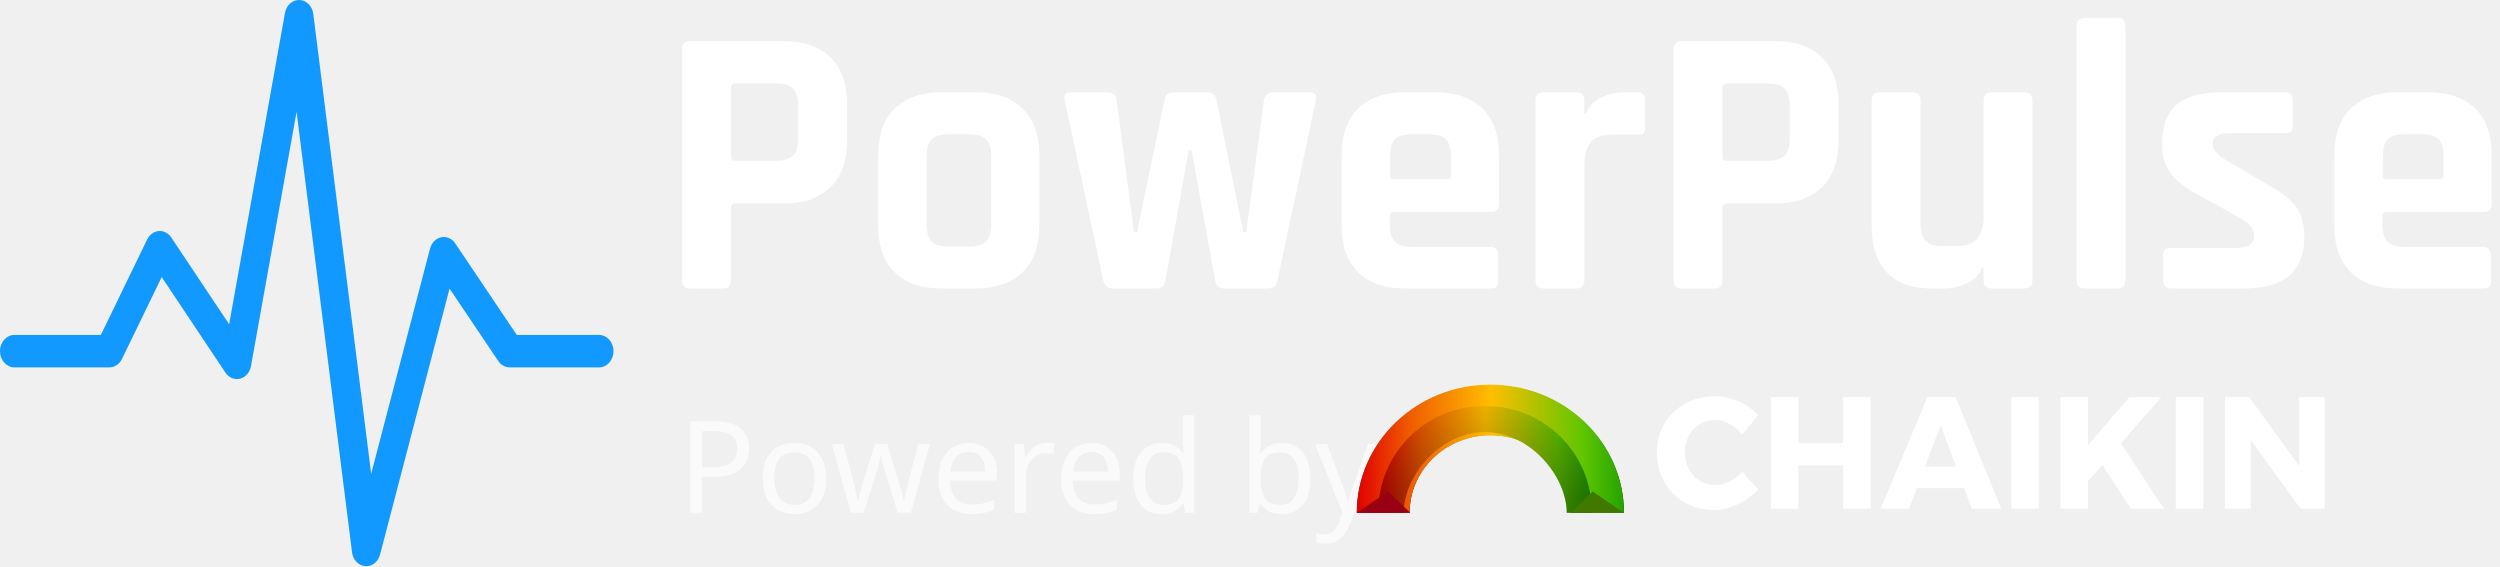
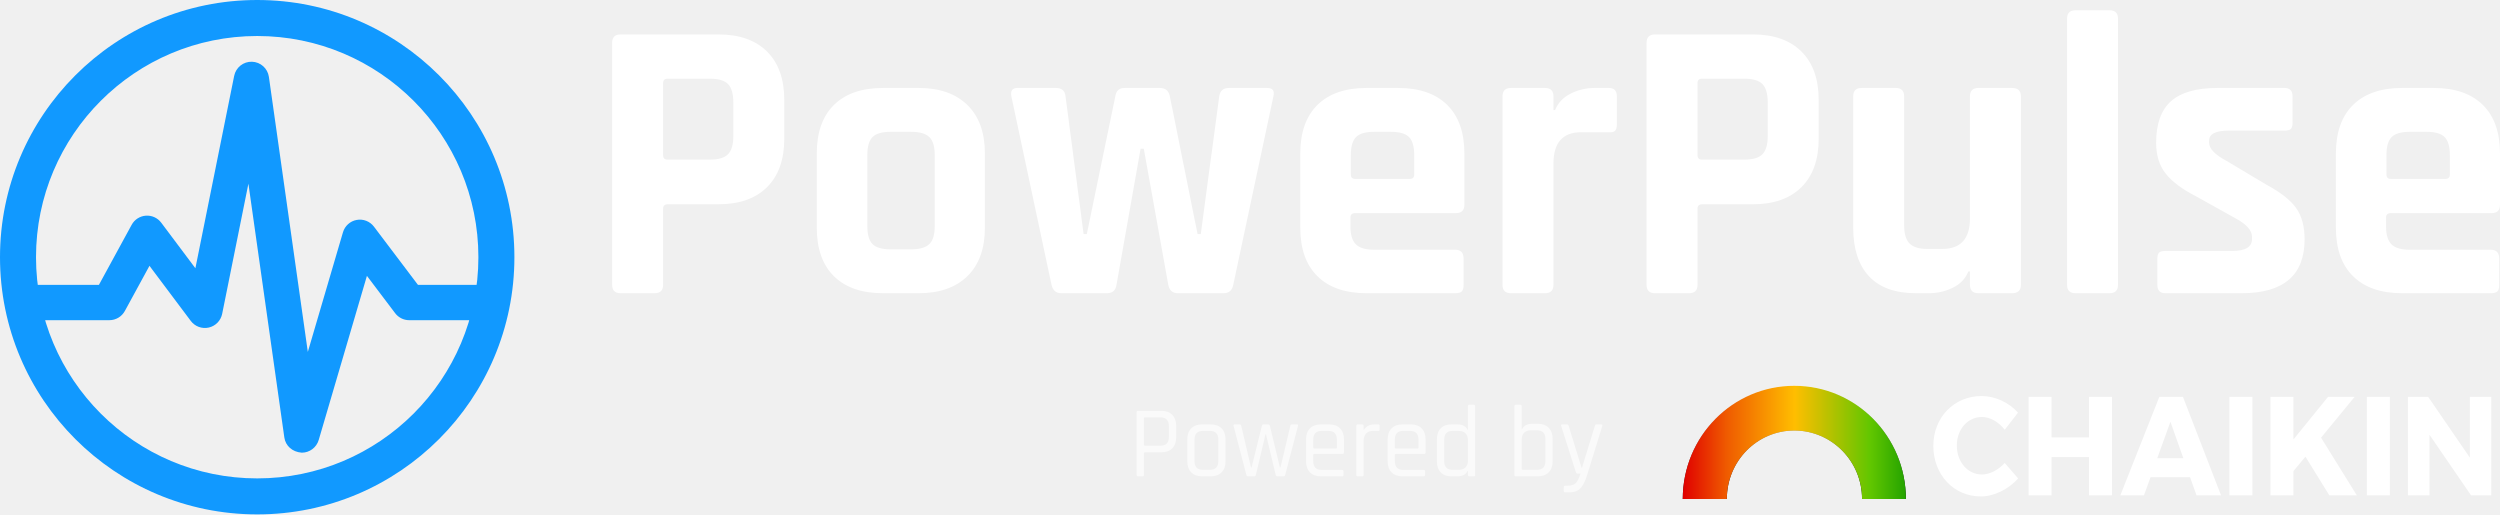
- <svg xmlns="http://www.w3.org/2000/svg" width="234px" height="53px" viewBox="0 0 234 53" version="1.1">
+ <svg xmlns="http://www.w3.org/2000/svg" xmlns:xlink="http://www.w3.org/1999/xlink" width="486px" height="100px" viewBox="0 0 486 100" version="1.1">
  <defs>
    <linearGradient x1="50%" y1="0%" x2="50%" y2="100%" id="linearGradient-1">
      <stop stop-color="#FFFFFF" offset="0%" />
      <stop stop-color="#000000" offset="100%" />
    </linearGradient>
    <linearGradient x1="100%" y1="100%" x2="0%" y2="100%" id="linearGradient-2">
      <stop stop-color="#24A300" offset="0%" />
      <stop stop-color="#61C600" offset="15.784%" />
      <stop stop-color="#FFBE00" offset="49.73%" />
      <stop stop-color="#EF5A00" offset="80.554%" />
      <stop stop-color="#E00000" offset="100%" />
    </linearGradient>
-     <linearGradient x1="50%" y1="-26.328%" x2="50%" y2="154.299%" id="linearGradient-3">
-       <stop stop-color="#FFFFFF" stop-opacity="0.5" offset="0%" />
-       <stop stop-color="#000000" stop-opacity="0.5" offset="100%" />
-     </linearGradient>
+     <path d="M21.685,0 C9.709,0 0,9.85 0,22 L8.569,22 C8.569,14.651 14.441,8.693 21.685,8.693 C28.929,8.693 34.852,14.651 34.852,22 L43.371,22 C43.371,9.85 33.662,0 21.685,0 Z" id="path-3" />
  </defs>
-   <g id="Page-1" stroke="none" stroke-width="1" fill="none" fill-rule="evenodd">
-     <g id="logo_powerpulse">
-       <g id="PowerPulse" transform="translate(63, 1)" fill="#FFFFFF">
-         <path d="M4.656,26 L1.596,26 C1.092,26 0.84,25.748 0.84,25.244 L0.84,3.608 C0.84,3.104 1.092,2.852 1.596,2.852 L10.38,2.852 C12.252,2.852 13.704,3.362 14.736,4.382 C15.768,5.402 16.284,6.848 16.284,8.72 L16.284,12.176 C16.284,14.048 15.768,15.494 14.736,16.514 C13.704,17.534 12.252,18.044 10.38,18.044 L5.844,18.044 C5.556,18.044 5.412,18.176 5.412,18.44 L5.412,25.244 C5.412,25.748 5.16,26 4.656,26 Z M5.808,14.048 L9.624,14.048 C10.392,14.048 10.932,13.886 11.244,13.562 C11.556,13.238 11.712,12.704 11.712,11.96 L11.712,8.936 C11.712,8.168 11.556,7.622 11.244,7.298 C10.932,6.974 10.392,6.812 9.624,6.812 L5.808,6.812 C5.544,6.812 5.412,6.944 5.412,7.208 L5.412,13.652 C5.412,13.916 5.544,14.048 5.808,14.048 Z M28.344,26 L25.14,26 C23.244,26 21.78,25.496 20.748,24.488 C19.716,23.48 19.2,22.028 19.2,20.132 L19.2,13.508 C19.2,11.612 19.716,10.16 20.748,9.152 C21.78,8.144 23.244,7.64 25.14,7.64 L28.344,7.64 C30.216,7.64 31.674,8.15 32.718,9.17 C33.762,10.19 34.284,11.636 34.284,13.508 L34.284,20.132 C34.284,22.004 33.762,23.45 32.718,24.47 C31.674,25.49 30.216,26 28.344,26 Z M25.824,22.076 L27.66,22.076 C28.428,22.076 28.974,21.92 29.298,21.608 C29.622,21.296 29.784,20.756 29.784,19.988 L29.784,13.652 C29.784,12.884 29.622,12.344 29.298,12.032 C28.974,11.72 28.428,11.564 27.66,11.564 L25.824,11.564 C25.056,11.564 24.516,11.72 24.204,12.032 C23.892,12.344 23.736,12.884 23.736,13.652 L23.736,19.988 C23.736,20.756 23.892,21.296 24.204,21.608 C24.516,21.92 25.056,22.076 25.824,22.076 Z M45.228,26 L41.124,26 C40.668,26 40.38,25.748 40.26,25.244 L36.66,8.396 C36.564,7.892 36.744,7.64 37.2,7.64 L40.656,7.64 C41.184,7.64 41.472,7.892 41.52,8.396 L43.14,20.708 L43.428,20.708 L45.984,8.396 C46.056,7.892 46.332,7.64 46.812,7.64 L49.98,7.64 C50.484,7.64 50.784,7.892 50.88,8.396 L53.364,20.708 L53.652,20.708 L55.308,8.396 C55.38,7.892 55.668,7.64 56.172,7.64 L59.628,7.64 C60.108,7.64 60.288,7.892 60.168,8.396 L56.568,25.244 C56.472,25.748 56.184,26 55.704,26 L51.6,26 C51.12,26 50.832,25.748 50.736,25.244 L48.54,13.076 L48.252,13.076 L46.092,25.244 C46.02,25.748 45.732,26 45.228,26 Z M76.476,26 L68.52,26 C66.624,26 65.16,25.496 64.128,24.488 C63.096,23.48 62.58,22.028 62.58,20.132 L62.58,13.508 C62.58,11.612 63.096,10.16 64.128,9.152 C65.16,8.144 66.624,7.64 68.52,7.64 L71.364,7.64 C73.26,7.64 74.724,8.144 75.756,9.152 C76.788,10.16 77.304,11.612 77.304,13.508 L77.304,18.08 C77.304,18.584 77.052,18.836 76.548,18.836 L67.512,18.836 C67.224,18.836 67.08,18.968 67.08,19.232 L67.08,20.024 C67.08,20.768 67.242,21.302 67.566,21.626 C67.89,21.95 68.436,22.112 69.204,22.112 L76.476,22.112 C76.98,22.112 77.232,22.376 77.232,22.904 L77.232,25.28 C77.232,25.544 77.178,25.73 77.07,25.838 C76.962,25.946 76.764,26 76.476,26 Z M67.512,15.776 L72.408,15.776 C72.672,15.776 72.804,15.644 72.804,15.38 L72.804,13.652 C72.804,12.884 72.648,12.344 72.336,12.032 C72.024,11.72 71.484,11.564 70.716,11.564 L69.204,11.564 C68.436,11.564 67.896,11.72 67.584,12.032 C67.272,12.344 67.116,12.884 67.116,13.652 L67.116,15.38 C67.116,15.644 67.248,15.776 67.512,15.776 Z M84.54,26 L81.48,26 C80.976,26 80.724,25.748 80.724,25.244 L80.724,8.396 C80.724,7.892 80.976,7.64 81.48,7.64 L84.54,7.64 C85.044,7.64 85.296,7.892 85.296,8.396 L85.296,9.62 L85.44,9.62 C85.704,8.972 86.172,8.48 86.844,8.144 C87.516,7.808 88.224,7.64 88.968,7.64 L90.264,7.64 C90.744,7.64 90.984,7.892 90.984,8.396 L90.984,10.88 C90.984,11.168 90.93,11.366 90.822,11.474 C90.714,11.582 90.528,11.624 90.264,11.6 L87.78,11.6 C86.124,11.6 85.296,12.536 85.296,14.408 L85.296,25.244 C85.296,25.748 85.044,26 84.54,26 Z M97.464,26 L94.404,26 C93.9,26 93.648,25.748 93.648,25.244 L93.648,3.608 C93.648,3.104 93.9,2.852 94.404,2.852 L103.188,2.852 C105.06,2.852 106.512,3.362 107.544,4.382 C108.576,5.402 109.092,6.848 109.092,8.72 L109.092,12.176 C109.092,14.048 108.576,15.494 107.544,16.514 C106.512,17.534 105.06,18.044 103.188,18.044 L98.652,18.044 C98.364,18.044 98.22,18.176 98.22,18.44 L98.22,25.244 C98.22,25.748 97.968,26 97.464,26 Z M98.616,14.048 L102.432,14.048 C103.2,14.048 103.74,13.886 104.052,13.562 C104.364,13.238 104.52,12.704 104.52,11.96 L104.52,8.936 C104.52,8.168 104.364,7.622 104.052,7.298 C103.74,6.974 103.2,6.812 102.432,6.812 L98.616,6.812 C98.352,6.812 98.22,6.944 98.22,7.208 L98.22,13.652 C98.22,13.916 98.352,14.048 98.616,14.048 Z M118.992,26 L117.804,26 C115.956,26 114.558,25.496 113.61,24.488 C112.662,23.48 112.188,22.028 112.188,20.132 L112.188,8.396 C112.188,7.892 112.44,7.64 112.944,7.64 L116.004,7.64 C116.508,7.64 116.76,7.892 116.76,8.396 L116.76,19.916 C116.76,20.684 116.922,21.23 117.246,21.554 C117.57,21.878 118.104,22.04 118.848,22.04 L120.18,22.04 C121.836,22.04 122.664,21.128 122.664,19.304 L122.664,8.396 C122.664,7.892 122.916,7.64 123.42,7.64 L126.444,7.64 C126.972,7.64 127.236,7.892 127.236,8.396 L127.236,25.244 C127.236,25.748 126.972,26 126.444,26 L123.42,26 C122.916,26 122.664,25.748 122.664,25.244 L122.664,24.056 L122.52,24.056 C122.256,24.704 121.788,25.19 121.116,25.514 C120.444,25.838 119.736,26 118.992,26 Z M135.192,26 L132.132,26 C131.628,26 131.376,25.748 131.376,25.244 L131.376,1.448 C131.376,0.944 131.628,0.692 132.132,0.692 L135.192,0.692 C135.696,0.692 135.948,0.944 135.948,1.448 L135.948,25.244 C135.948,25.748 135.696,26 135.192,26 Z M147.036,26 L140.196,26 C139.716,26 139.476,25.748 139.476,25.244 L139.476,22.94 C139.476,22.676 139.524,22.49 139.62,22.382 C139.716,22.274 139.908,22.22 140.196,22.22 L146.208,22.22 C147.384,22.22 147.972,21.86 147.972,21.14 L147.972,20.96 C147.972,20.384 147.48,19.832 146.496,19.304 L142.932,17.324 C141.708,16.7 140.808,16.028 140.232,15.308 C139.656,14.588 139.368,13.664 139.368,12.536 C139.368,10.856 139.812,9.62 140.7,8.828 C141.588,8.036 142.98,7.64 144.876,7.64 L150.888,7.64 C151.368,7.64 151.608,7.892 151.608,8.396 L151.608,10.736 C151.608,11 151.56,11.186 151.464,11.294 C151.368,11.402 151.176,11.456 150.888,11.456 L145.884,11.456 C144.708,11.456 144.12,11.756 144.12,12.356 L144.12,12.536 C144.12,13.064 144.636,13.604 145.668,14.156 L149.304,16.316 C150.552,16.988 151.428,17.678 151.932,18.386 C152.436,19.094 152.688,20.024 152.688,21.176 C152.688,24.392 150.804,26 147.036,26 Z M169.392,26 L161.436,26 C159.54,26 158.076,25.496 157.044,24.488 C156.012,23.48 155.496,22.028 155.496,20.132 L155.496,13.508 C155.496,11.612 156.012,10.16 157.044,9.152 C158.076,8.144 159.54,7.64 161.436,7.64 L164.28,7.64 C166.176,7.64 167.64,8.144 168.672,9.152 C169.704,10.16 170.22,11.612 170.22,13.508 L170.22,18.08 C170.22,18.584 169.968,18.836 169.464,18.836 L160.428,18.836 C160.14,18.836 159.996,18.968 159.996,19.232 L159.996,20.024 C159.996,20.768 160.158,21.302 160.482,21.626 C160.806,21.95 161.352,22.112 162.12,22.112 L169.392,22.112 C169.896,22.112 170.148,22.376 170.148,22.904 L170.148,25.28 C170.148,25.544 170.094,25.73 169.986,25.838 C169.878,25.946 169.68,26 169.392,26 Z M160.428,15.776 L165.324,15.776 C165.588,15.776 165.72,15.644 165.72,15.38 L165.72,13.652 C165.72,12.884 165.564,12.344 165.252,12.032 C164.94,11.72 164.4,11.564 163.632,11.564 L162.12,11.564 C161.352,11.564 160.812,11.72 160.5,12.032 C160.188,12.344 160.032,12.884 160.032,13.652 L160.032,15.38 C160.032,15.644 160.164,15.776 160.428,15.776 Z" />
-       </g>
-       <path d="M34.283,53 C34.251,53 34.218,52.999 34.185,52.996 C33.553,52.944 33.039,52.403 32.95,51.696 L27.759,10.471 L23.493,34.266 C23.388,34.851 22.988,35.313 22.471,35.445 C21.953,35.577 21.417,35.354 21.098,34.876 L15.135,25.933 L11.419,33.596 C11.183,34.083 10.73,34.386 10.239,34.386 L1.346,34.386 C0.602,34.386 0,33.707 0,32.868 C0,32.03 0.602,31.351 1.346,31.351 L9.44,31.351 L13.775,22.411 C13.994,21.959 14.402,21.663 14.859,21.626 C15.309,21.586 15.756,21.815 16.031,22.227 L21.449,30.352 L26.672,1.217 C26.802,0.493 27.373,-0.022 28.031,0.001 C28.686,0.022 29.232,0.572 29.324,1.304 L34.742,44.348 L40.249,23.273 C40.392,22.724 40.798,22.313 41.298,22.21 C41.796,22.105 42.306,22.329 42.612,22.785 L48.372,31.351 L56.076,31.351 C56.819,31.351 57.422,32.03 57.422,32.868 C57.422,33.707 56.819,34.386 56.076,34.386 L47.704,34.386 C47.283,34.386 46.886,34.164 46.632,33.785 L42.079,27.014 L35.573,51.911 C35.404,52.56 34.876,53 34.283,53" id="Fill-1" fill="#1199FF" fill-rule="nonzero" />
-       <g id="Powered-by" opacity="0.66" transform="translate(63, 39)" fill="#FFFFFF" font-family="Rajdhani-Regular, Rajdhani" font-size="12" font-weight="normal">
-         <text>
-           <tspan x="0.464" y="9">Powered by</tspan>
-         </text>
-       </g>
-       <g id="Arc-logo" transform="translate(127, 36)" fill-rule="nonzero">
-         <g id="Fill-1">
-           <g id="path-3-link" fill="url(#linearGradient-1)">
-             <path d="M12.5,0 C5.596,0 0,5.373 0,12 L4.94,12 C4.94,7.992 8.324,4.742 12.5,4.742 C16.676,4.742 20.09,7.992 20.09,12 L25,12 C25,5.373 19.403,0 12.5,0 Z" id="path-3" />
-           </g>
-           <g id="path-3-link" fill="url(#linearGradient-2)">
-             <path d="M12.5,0 C5.596,0 0,5.373 0,12 L4.94,12 C4.94,7.992 8.324,4.742 12.5,4.742 C16.676,4.742 20.09,7.992 20.09,12 L25,12 C25,5.373 19.403,0 12.5,0 Z" id="path-3" />
+   <g id="Artboard" stroke="none" stroke-width="1" fill="none" fill-rule="evenodd" transform="translate(-26, -40)">
+     <g id="Group-4" transform="translate(26, 40)">
+       <g id="Group-2" transform="translate(119, 2)">
+         <path d="M8.268,55 L1.638,55 C0.546,55 0,54.452 0,53.357 L0,6.337 C0,5.242 0.546,4.694 1.638,4.694 L20.671,4.694 C24.727,4.694 27.873,5.803 30.109,8.019 C32.345,10.236 33.463,13.378 33.463,17.447 L33.463,24.957 C33.463,29.026 32.345,32.168 30.109,34.385 C27.873,36.601 24.727,37.71 20.671,37.71 L10.842,37.71 C10.218,37.71 9.906,37.997 9.906,38.57 L9.906,53.357 C9.906,54.452 9.36,55 8.268,55 Z M10.764,29.026 L19.033,29.026 C20.697,29.026 21.867,28.674 22.543,27.969 C23.219,27.265 23.557,26.105 23.557,24.488 L23.557,17.916 C23.557,16.247 23.219,15.06 22.543,14.356 C21.867,13.652 20.697,13.3 19.033,13.3 L10.764,13.3 C10.192,13.3 9.906,13.587 9.906,14.161 L9.906,28.165 C9.906,28.739 10.192,29.026 10.764,29.026 Z M59.594,55 L52.651,55 C48.543,55 45.371,53.905 43.135,51.714 C40.899,49.523 39.781,46.368 39.781,42.248 L39.781,27.852 C39.781,23.732 40.899,20.576 43.135,18.385 C45.371,16.195 48.543,15.1 52.651,15.1 L59.594,15.1 C63.65,15.1 66.809,16.208 69.071,18.425 C71.333,20.641 72.464,23.784 72.464,27.852 L72.464,42.248 C72.464,46.316 71.333,49.458 69.071,51.675 C66.809,53.892 63.65,55 59.594,55 Z M54.133,46.472 L58.112,46.472 C59.776,46.472 60.959,46.133 61.661,45.455 C62.363,44.777 62.714,43.604 62.714,41.935 L62.714,28.165 C62.714,26.496 62.363,25.322 61.661,24.644 C60.959,23.966 59.776,23.627 58.112,23.627 L54.133,23.627 C52.469,23.627 51.299,23.966 50.623,24.644 C49.947,25.322 49.609,26.496 49.609,28.165 L49.609,41.935 C49.609,43.604 49.947,44.777 50.623,45.455 C51.299,46.133 52.469,46.472 54.133,46.472 Z M96.177,55 L87.284,55 C86.296,55 85.672,54.452 85.412,53.357 L77.612,16.743 C77.404,15.647 77.794,15.1 78.782,15.1 L86.27,15.1 C87.414,15.1 88.038,15.647 88.142,16.743 L91.652,43.499 L92.277,43.499 L97.815,16.743 C97.971,15.647 98.569,15.1 99.609,15.1 L106.473,15.1 C107.565,15.1 108.215,15.647 108.423,16.743 L113.805,43.499 L114.429,43.499 L118.017,16.743 C118.173,15.647 118.797,15.1 119.889,15.1 L127.377,15.1 C128.418,15.1 128.808,15.647 128.548,16.743 L120.747,53.357 C120.539,54.452 119.915,55 118.875,55 L109.983,55 C108.943,55 108.319,54.452 108.111,53.357 L103.353,26.913 L102.729,26.913 L98.049,53.357 C97.893,54.452 97.269,55 96.177,55 Z M163.882,55 L146.644,55 C142.536,55 139.364,53.905 137.128,51.714 C134.892,49.523 133.774,46.368 133.774,42.248 L133.774,27.852 C133.774,23.732 134.892,20.576 137.128,18.385 C139.364,16.195 142.536,15.1 146.644,15.1 L152.806,15.1 C156.914,15.1 160.086,16.195 162.322,18.385 C164.558,20.576 165.677,23.732 165.677,27.852 L165.677,37.788 C165.677,38.883 165.131,39.431 164.038,39.431 L144.46,39.431 C143.836,39.431 143.524,39.718 143.524,40.292 L143.524,42.013 C143.524,43.63 143.875,44.79 144.577,45.494 C145.279,46.198 146.462,46.55 148.126,46.55 L163.882,46.55 C164.975,46.55 165.521,47.124 165.521,48.272 L165.521,53.435 C165.521,54.009 165.404,54.413 165.17,54.648 C164.935,54.883 164.506,55 163.882,55 Z M144.46,32.781 L155.068,32.781 C155.64,32.781 155.926,32.494 155.926,31.92 L155.926,28.165 C155.926,26.496 155.588,25.322 154.912,24.644 C154.236,23.966 153.066,23.627 151.402,23.627 L148.126,23.627 C146.462,23.627 145.292,23.966 144.616,24.644 C143.94,25.322 143.602,26.496 143.602,28.165 L143.602,31.92 C143.602,32.494 143.888,32.781 144.46,32.781 Z M181.355,55 L174.725,55 C173.633,55 173.087,54.452 173.087,53.357 L173.087,16.743 C173.087,15.647 173.633,15.1 174.725,15.1 L181.355,15.1 C182.447,15.1 182.993,15.647 182.993,16.743 L182.993,19.403 L183.305,19.403 C183.877,17.994 184.891,16.925 186.347,16.195 C187.803,15.465 189.337,15.1 190.949,15.1 L193.757,15.1 C194.797,15.1 195.317,15.647 195.317,16.743 L195.317,22.141 C195.317,22.767 195.2,23.197 194.966,23.432 C194.732,23.666 194.329,23.758 193.757,23.706 L188.375,23.706 C184.787,23.706 182.993,25.74 182.993,29.808 L182.993,53.357 C182.993,54.452 182.447,55 181.355,55 Z M209.358,55 L202.728,55 C201.635,55 201.089,54.452 201.089,53.357 L201.089,6.337 C201.089,5.242 201.635,4.694 202.728,4.694 L221.76,4.694 C225.816,4.694 228.962,5.803 231.198,8.019 C233.434,10.236 234.552,13.378 234.552,17.447 L234.552,24.957 C234.552,29.026 233.434,32.168 231.198,34.385 C228.962,36.601 225.816,37.71 221.76,37.71 L211.932,37.71 C211.308,37.71 210.996,37.997 210.996,38.57 L210.996,53.357 C210.996,54.452 210.45,55 209.358,55 Z M211.854,29.026 L220.122,29.026 C221.786,29.026 222.956,28.674 223.632,27.969 C224.308,27.265 224.646,26.105 224.646,24.488 L224.646,17.916 C224.646,16.247 224.308,15.06 223.632,14.356 C222.956,13.652 221.786,13.3 220.122,13.3 L211.854,13.3 C211.282,13.3 210.996,13.587 210.996,14.161 L210.996,28.165 C210.996,28.739 211.282,29.026 211.854,29.026 Z M256.003,55 L253.429,55 C249.425,55 246.396,53.905 244.342,51.714 C242.288,49.523 241.261,46.368 241.261,42.248 L241.261,16.743 C241.261,15.647 241.807,15.1 242.899,15.1 L249.529,15.1 C250.621,15.1 251.167,15.647 251.167,16.743 L251.167,41.778 C251.167,43.447 251.518,44.634 252.22,45.338 C252.922,46.042 254.079,46.394 255.691,46.394 L258.577,46.394 C262.165,46.394 263.959,44.412 263.959,40.448 L263.959,16.743 C263.959,15.647 264.505,15.1 265.597,15.1 L272.149,15.1 C273.293,15.1 273.865,15.647 273.865,16.743 L273.865,53.357 C273.865,54.452 273.293,55 272.149,55 L265.597,55 C264.505,55 263.959,54.452 263.959,53.357 L263.959,50.775 L263.647,50.775 C263.075,52.184 262.061,53.24 260.605,53.944 C259.149,54.648 257.615,55 256.003,55 Z M291.104,55 L284.474,55 C283.382,55 282.836,54.452 282.836,53.357 L282.836,1.643 C282.836,0.548 283.382,0 284.474,0 L291.104,0 C292.196,0 292.742,0.548 292.742,1.643 L292.742,53.357 C292.742,54.452 292.196,55 291.104,55 Z M316.767,55 L301.946,55 C300.906,55 300.386,54.452 300.386,53.357 L300.386,48.35 C300.386,47.776 300.49,47.372 300.698,47.137 C300.906,46.903 301.322,46.785 301.946,46.785 L314.973,46.785 C317.521,46.785 318.795,46.003 318.795,44.438 L318.795,44.047 C318.795,42.795 317.729,41.596 315.597,40.448 L307.874,36.145 C305.222,34.789 303.272,33.329 302.024,31.764 C300.776,30.199 300.152,28.191 300.152,25.74 C300.152,22.089 301.114,19.403 303.038,17.681 C304.962,15.96 307.978,15.1 312.087,15.1 L325.113,15.1 C326.153,15.1 326.673,15.647 326.673,16.743 L326.673,21.828 C326.673,22.402 326.569,22.806 326.361,23.041 C326.153,23.275 325.737,23.393 325.113,23.393 L314.271,23.393 C311.722,23.393 310.448,24.045 310.448,25.349 L310.448,25.74 C310.448,26.887 311.566,28.061 313.803,29.26 L321.681,33.954 C324.385,35.415 326.283,36.914 327.375,38.453 C328.467,39.992 329.013,42.013 329.013,44.516 C329.013,51.505 324.931,55 316.767,55 Z M365.206,55 L347.967,55 C343.859,55 340.687,53.905 338.451,51.714 C336.215,49.523 335.097,46.368 335.097,42.248 L335.097,27.852 C335.097,23.732 336.215,20.576 338.451,18.385 C340.687,16.195 343.859,15.1 347.967,15.1 L354.13,15.1 C358.238,15.1 361.41,16.195 363.646,18.385 C365.882,20.576 367,23.732 367,27.852 L367,37.788 C367,38.883 366.454,39.431 365.362,39.431 L345.783,39.431 C345.159,39.431 344.847,39.718 344.847,40.292 L344.847,42.013 C344.847,43.63 345.198,44.79 345.9,45.494 C346.602,46.198 347.785,46.55 349.45,46.55 L365.206,46.55 C366.298,46.55 366.844,47.124 366.844,48.272 L366.844,53.435 C366.844,54.009 366.727,54.413 366.493,54.648 C366.259,54.883 365.83,55 365.206,55 Z M345.783,32.781 L356.392,32.781 C356.964,32.781 357.25,32.494 357.25,31.92 L357.25,28.165 C357.25,26.496 356.912,25.322 356.236,24.644 C355.56,23.966 354.39,23.627 352.726,23.627 L349.45,23.627 C347.785,23.627 346.615,23.966 345.939,24.644 C345.263,25.322 344.925,26.496 344.925,28.165 L344.925,31.92 C344.925,32.494 345.211,32.781 345.783,32.781 Z" id="PowerPulse" fill="#FFFFFF" />
+         <g id="Group" transform="translate(101, 73)">
+           <path d="M2.11,17.6 L1.234,17.6 C1.052,17.6 0.961,17.508 0.961,17.323 L0.961,5.146 C0.961,4.961 1.052,4.869 1.234,4.869 L5.788,4.869 C6.684,4.869 7.384,5.129 7.89,5.651 C8.397,6.172 8.65,6.888 8.65,7.799 L8.65,9.997 C8.65,10.921 8.397,11.64 7.89,12.155 C7.384,12.67 6.684,12.927 5.788,12.927 L2.577,12.927 C2.447,12.927 2.382,12.987 2.382,13.105 L2.382,17.323 C2.382,17.508 2.291,17.6 2.11,17.6 Z M2.577,11.64 L5.594,11.64 C6.684,11.64 7.229,11.073 7.229,9.937 L7.229,7.858 C7.229,6.71 6.684,6.136 5.594,6.136 L2.577,6.136 C2.447,6.136 2.382,6.195 2.382,6.314 L2.382,11.462 C2.382,11.581 2.447,11.64 2.577,11.64 Z M15.364,17.6 L13.691,17.6 C12.795,17.6 12.091,17.343 11.579,16.828 C11.066,16.313 10.81,15.594 10.81,14.67 L10.81,10.432 C10.81,9.508 11.066,8.789 11.579,8.274 C12.091,7.759 12.795,7.502 13.691,7.502 L15.364,7.502 C16.26,7.502 16.964,7.759 17.476,8.274 C17.989,8.789 18.245,9.508 18.245,10.432 L18.245,14.67 C18.245,15.594 17.989,16.313 17.476,16.828 C16.964,17.343 16.26,17.6 15.364,17.6 Z M13.846,16.333 L15.209,16.333 C16.299,16.333 16.844,15.765 16.844,14.63 L16.844,10.472 C16.844,9.337 16.299,8.769 15.209,8.769 L13.846,8.769 C12.756,8.769 12.211,9.337 12.211,10.472 L12.211,14.63 C12.211,15.765 12.756,16.333 13.846,16.333 Z M23.812,17.6 L22.624,17.6 C22.443,17.6 22.332,17.508 22.293,17.323 L19.802,7.779 C19.763,7.594 19.828,7.502 19.997,7.502 L20.989,7.502 C21.158,7.502 21.262,7.594 21.301,7.779 L23.189,15.858 L23.305,15.858 L25.31,7.779 C25.349,7.594 25.453,7.502 25.622,7.502 L26.517,7.502 C26.699,7.502 26.815,7.594 26.867,7.779 L28.814,15.858 L28.93,15.858 L30.838,7.779 C30.877,7.594 30.981,7.502 31.149,7.502 L32.142,7.502 C32.311,7.502 32.375,7.594 32.337,7.779 L29.845,17.323 C29.806,17.508 29.696,17.6 29.514,17.6 L28.308,17.6 C28.139,17.6 28.035,17.508 27.996,17.323 L26.108,9.442 L26.011,9.442 L24.142,17.323 C24.103,17.508 23.993,17.6 23.812,17.6 Z M40.9,17.6 L36.774,17.6 C35.879,17.6 35.175,17.343 34.662,16.828 C34.15,16.313 33.894,15.594 33.894,14.67 L33.894,10.432 C33.894,9.508 34.15,8.789 34.662,8.274 C35.175,7.759 35.879,7.502 36.774,7.502 L38.409,7.502 C39.304,7.502 40.005,7.759 40.511,8.274 C41.017,8.789 41.27,9.508 41.27,10.432 L41.27,12.947 C41.27,13.145 41.179,13.244 40.998,13.244 L35.49,13.244 C35.36,13.244 35.295,13.303 35.295,13.422 L35.295,14.63 C35.295,15.778 35.84,16.353 36.93,16.353 L40.9,16.353 C41.082,16.353 41.173,16.445 41.173,16.63 L41.173,17.343 C41.173,17.514 41.082,17.6 40.9,17.6 Z M35.49,12.195 L39.694,12.195 C39.823,12.195 39.888,12.129 39.888,11.997 L39.888,10.472 C39.888,9.337 39.343,8.769 38.253,8.769 L36.93,8.769 C35.84,8.769 35.295,9.337 35.295,10.472 L35.295,11.997 C35.295,12.129 35.36,12.195 35.49,12.195 Z M44.813,17.6 L43.937,17.6 C43.755,17.6 43.664,17.508 43.664,17.323 L43.664,7.779 C43.664,7.594 43.755,7.502 43.937,7.502 L44.813,7.502 C44.994,7.502 45.085,7.594 45.085,7.779 L45.085,8.571 L45.163,8.571 C45.293,8.281 45.539,8.03 45.903,7.819 C46.266,7.608 46.694,7.502 47.187,7.502 L47.946,7.502 C48.115,7.502 48.199,7.594 48.199,7.779 L48.199,8.512 C48.199,8.604 48.18,8.673 48.141,8.72 C48.102,8.766 48.037,8.782 47.946,8.769 L46.895,8.769 C46.311,8.769 45.864,8.947 45.552,9.304 C45.241,9.66 45.085,10.149 45.085,10.769 L45.085,17.323 C45.085,17.508 44.994,17.6 44.813,17.6 Z M56.763,17.6 L52.637,17.6 C51.742,17.6 51.038,17.343 50.525,16.828 C50.013,16.313 49.756,15.594 49.756,14.67 L49.756,10.432 C49.756,9.508 50.013,8.789 50.525,8.274 C51.038,7.759 51.742,7.502 52.637,7.502 L54.272,7.502 C55.167,7.502 55.868,7.759 56.374,8.274 C56.88,8.789 57.133,9.508 57.133,10.432 L57.133,12.947 C57.133,13.145 57.042,13.244 56.86,13.244 L51.352,13.244 C51.223,13.244 51.158,13.303 51.158,13.422 L51.158,14.63 C51.158,15.778 51.703,16.353 52.793,16.353 L56.763,16.353 C56.945,16.353 57.036,16.445 57.036,16.63 L57.036,17.343 C57.036,17.514 56.945,17.6 56.763,17.6 Z M51.352,12.195 L55.556,12.195 C55.686,12.195 55.751,12.129 55.751,11.997 L55.751,10.472 C55.751,9.337 55.206,8.769 54.116,8.769 L52.793,8.769 C51.703,8.769 51.158,9.337 51.158,10.472 L51.158,11.997 C51.158,12.129 51.223,12.195 51.352,12.195 Z M63.283,17.6 L62.135,17.6 C61.253,17.6 60.565,17.343 60.072,16.828 C59.579,16.313 59.332,15.594 59.332,14.67 L59.332,10.432 C59.332,9.508 59.579,8.789 60.072,8.274 C60.565,7.759 61.253,7.502 62.135,7.502 L63.283,7.502 C64.295,7.502 64.964,7.852 65.288,8.551 L65.366,8.551 L65.366,3.958 C65.366,3.773 65.45,3.681 65.619,3.681 L66.514,3.681 C66.683,3.681 66.767,3.773 66.767,3.958 L66.767,17.323 C66.767,17.508 66.683,17.6 66.514,17.6 L65.619,17.6 C65.45,17.6 65.366,17.508 65.366,17.323 L65.366,16.551 L65.288,16.551 C64.964,17.25 64.295,17.6 63.283,17.6 Z M65.366,14.511 L65.366,10.591 C65.366,10.01 65.21,9.561 64.899,9.244 C64.587,8.928 64.14,8.769 63.556,8.769 L62.369,8.769 C61.292,8.769 60.753,9.343 60.753,10.492 L60.753,14.61 C60.753,15.759 61.292,16.333 62.369,16.333 L63.556,16.333 C64.14,16.333 64.587,16.174 64.899,15.858 C65.21,15.541 65.366,15.092 65.366,14.511 Z M76.012,16.333 L78.776,16.333 C79.879,16.333 80.431,15.759 80.431,14.61 L80.431,10.373 C80.431,9.225 79.879,8.65 78.776,8.65 L77.628,8.65 C77.044,8.65 76.596,8.809 76.285,9.126 C75.973,9.442 75.818,9.885 75.818,10.452 L75.818,16.155 C75.818,16.273 75.883,16.333 76.012,16.333 Z M74.397,17.323 L74.397,3.958 C74.397,3.773 74.488,3.681 74.669,3.681 L75.545,3.681 C75.727,3.681 75.818,3.773 75.818,3.958 L75.818,8.433 L75.896,8.433 C76.22,7.733 76.882,7.383 77.881,7.383 L78.971,7.383 C79.853,7.383 80.551,7.641 81.063,8.155 C81.576,8.67 81.832,9.383 81.832,10.294 L81.832,14.67 C81.832,15.594 81.576,16.313 81.063,16.828 C80.551,17.343 79.853,17.6 78.971,17.6 L74.669,17.6 C74.488,17.6 74.397,17.508 74.397,17.323 Z M85.121,20.709 L84.265,20.709 C84.083,20.709 83.992,20.616 83.992,20.431 L83.992,19.699 C83.992,19.514 84.083,19.422 84.265,19.422 L84.751,19.422 C85.582,19.422 86.166,19.184 86.503,18.709 C86.776,18.326 87.022,17.778 87.243,17.065 L86.678,17.065 C86.523,17.065 86.412,16.973 86.347,16.788 L83.486,7.779 C83.434,7.594 83.499,7.502 83.681,7.502 L84.615,7.502 C84.784,7.502 84.894,7.594 84.946,7.779 L87.457,15.937 L87.535,15.937 L90.046,7.779 C90.084,7.594 90.188,7.502 90.357,7.502 L91.252,7.502 C91.473,7.502 91.551,7.601 91.486,7.799 L88.586,17.204 C88.261,18.326 87.849,19.191 87.35,19.798 C86.85,20.405 86.107,20.709 85.121,20.709 Z" id="Powered-by" fill="#FFFFFF" opacity="0.66" />
+           <g id="Arc-logo" transform="translate(107.1301, 0)">
+             <g id="Fill-1">
+               <use fill="url(#linearGradient-1)" xlink:href="#path-3" />
+               <use fill="url(#linearGradient-2)" xlink:href="#path-3" />
+             </g>
+             <g id="Group-16" transform="translate(48.57536, 1.833333)" fill="#FFFFFF">
+               <path d="M16.595,3.381 L14.011,6.716 C12.857,5.185 11.151,4.228 9.595,4.228 C6.809,4.228 4.702,6.634 4.702,9.778 C4.702,12.976 6.809,15.409 9.595,15.409 C11.075,15.409 12.782,14.534 14.011,13.167 L16.62,16.174 C14.738,18.279 11.954,19.673 9.369,19.673 C4.075,19.673 0.135,15.436 0.135,9.832 C0.135,4.31 4.175,0.155 9.519,0.155 C12.129,0.155 14.839,1.412 16.595,3.381" id="Fill-15" />
+               <polygon id="Fill-18" points="30.394 19.454 30.394 12.019 23.118 12.019 23.118 19.454 18.651 19.454 18.651 0.319 23.118 0.319 23.118 8.192 30.394 8.192 30.394 0.319 34.861 0.319 34.861 19.454" />
+               <path d="M46.226,5.158 L43.667,12.238 L48.735,12.238 L46.226,5.158 Z M42.362,15.928 L41.082,19.455 L36.49,19.455 L44.068,0.319 L48.66,0.319 L56.062,19.455 L51.295,19.455 L50.04,15.928 L42.362,15.928 Z" id="Fill-20" />
+               <polygon id="Fill-22" points="57.692 19.455 62.158 19.455 62.158 0.319 57.692 0.319" />
+               <polygon id="Fill-24" points="72.47 11.937 70.137 14.753 70.137 19.454 65.67 19.454 65.67 0.319 70.137 0.319 70.137 8.602 76.861 0.319 82.03 0.319 75.506 8.246 82.456 19.454 77.112 19.454" />
+               <polygon id="Fill-25" points="84.412 19.455 88.879 19.455 88.879 0.319 84.412 0.319" />
+               <polygon id="Fill-26" points="104.661 19.454 96.581 7.672 96.581 19.454 92.391 19.454 92.391 0.319 96.33 0.319 104.435 12.128 104.435 0.319 108.6 0.319 108.6 19.454" />
+             </g>
          </g>
        </g>
-         <g id="Fill-3" transform="translate(2, 2)">
-           <g id="path-5-link" fill="url(#linearGradient-2)">
-             <path d="M0,10 L2.382,10 C2.382,6.587 5.776,2.442 10,2.442 C14.224,2.442 17.647,6.587 17.647,10 L20,10 C20,4.357 15.523,0 10,0 C4.477,0 0,4.357 0,10" id="path-5" />
-           </g>
-           <g id="path-5-link" style="mix-blend-mode: multiply;" fill="url(#linearGradient-3)">
-             <path d="M0,10 L2.382,10 C2.382,6.587 5.776,2.442 10,2.442 C14.224,2.442 17.647,6.587 17.647,10 L20,10 C20,4.357 15.523,0 10,0 C4.477,0 0,4.357 0,10" id="path-5" />
-           </g>
-         </g>
-         <polyline id="Fill-5" fill="#9A0013" points="0 12 2.909 10 5 12" />
-         <polyline id="Fill-8" fill="#417900" points="25 12 22.073 10 20 12" />
-         <g id="Group-16" transform="translate(28, 1)" fill="#FFFFFF">
-           <path d="M9.566,1.844 L8.076,3.663 C7.411,2.828 6.428,2.306 5.531,2.306 C3.925,2.306 2.71,3.618 2.71,5.333 C2.71,7.078 3.925,8.405 5.531,8.405 C6.384,8.405 7.368,7.928 8.076,7.182 L9.58,8.822 C8.496,9.97 6.89,10.731 5.4,10.731 C2.349,10.731 0.078,8.42 0.078,5.363 C0.078,2.351 2.407,0.084 5.487,0.084 C6.991,0.084 8.554,0.77 9.566,1.844" id="Fill-15" />
-           <polygon id="Fill-18" points="17.52 10.612 17.52 6.556 13.326 6.556 13.326 10.612 10.751 10.612 10.751 0.174 13.326 0.174 13.326 4.468 17.52 4.468 17.52 0.174 20.094 0.174 20.094 10.612" />
-           <path d="M26.646,2.813 L25.171,6.675 L28.092,6.675 L26.646,2.813 Z M24.419,8.688 L23.681,10.612 L21.034,10.612 L25.402,0.174 L28.049,0.174 L32.315,10.612 L29.567,10.612 L28.844,8.688 L24.419,8.688 Z" id="Fill-20" />
-           <polygon id="Fill-22" points="33.255 10.612 35.829 10.612 35.829 0.174 33.255 0.174" />
-           <polygon id="Fill-24" points="41.773 6.511 40.428 8.047 40.428 10.611 37.854 10.611 37.854 0.174 40.428 0.174 40.428 4.692 44.304 0.174 47.284 0.174 43.523 4.498 47.53 10.611 44.449 10.611" />
-           <polygon id="Fill-25" points="48.657 10.612 51.232 10.612 51.232 0.174 48.657 0.174" />
-           <polygon id="Fill-26" points="60.329 10.612 55.672 4.185 55.672 10.612 53.256 10.612 53.256 0.174 55.527 0.174 60.199 6.615 60.199 0.174 62.6 0.174 62.6 10.612" />
-         </g>
      </g>
+       <path d="M50,93 C73.748,93 93,73.748 93,50 C93,26.252 73.748,7 50,7 C26.252,7 7,26.252 7,50 C7,73.748 26.252,93 50,93 Z M50,100 C22.386,100 0,77.614 0,50 C0,22.386 22.386,0 50,0 C77.614,0 100,22.386 100,50 C100,77.614 77.614,100 50,100 Z M58.669,86.667 L58.669,88 C56.809,87.872 55.502,86.648 55.275,85.049 L48.29,35.709 L43.19,61.009 C42.922,62.333 41.904,63.378 40.588,63.676 C39.271,63.976 37.902,63.472 37.09,62.39 L29.057,51.676 L24.27,60.456 C23.67,61.558 22.516,62.245 21.262,62.245 L7.427,62.245 C5.533,62.245 4,60.707 4,58.812 C4,56.916 5.533,55.378 7.427,55.378 L19.229,55.378 L25.593,43.705 C26.151,42.681 27.19,42.011 28.346,41.927 C29.504,41.836 30.639,42.354 31.341,43.288 L37.983,52.148 L45.522,14.753 C45.853,13.114 47.311,11.95 48.98,12.002 C50.65,12.05 52.04,13.296 52.274,14.951 L59.841,68.41 L66.671,45.161 C67.036,43.917 68.068,42.986 69.339,42.753 C70.611,42.516 71.909,43.023 72.691,44.056 L81.252,55.378 L92.573,55.378 C94.467,55.378 96,56.916 96,58.812 C96,60.707 94.467,62.245 92.573,62.245 L79.549,62.245 C78.475,62.245 77.463,61.741 76.817,60.884 L71.33,53.627 L61.956,85.536 C61.527,86.998 60.186,88 58.669,88 L58.669,86.667 Z" id="Combined-Shape" fill="#1199FF" fill-rule="nonzero" />
    </g>
  </g>
</svg>
